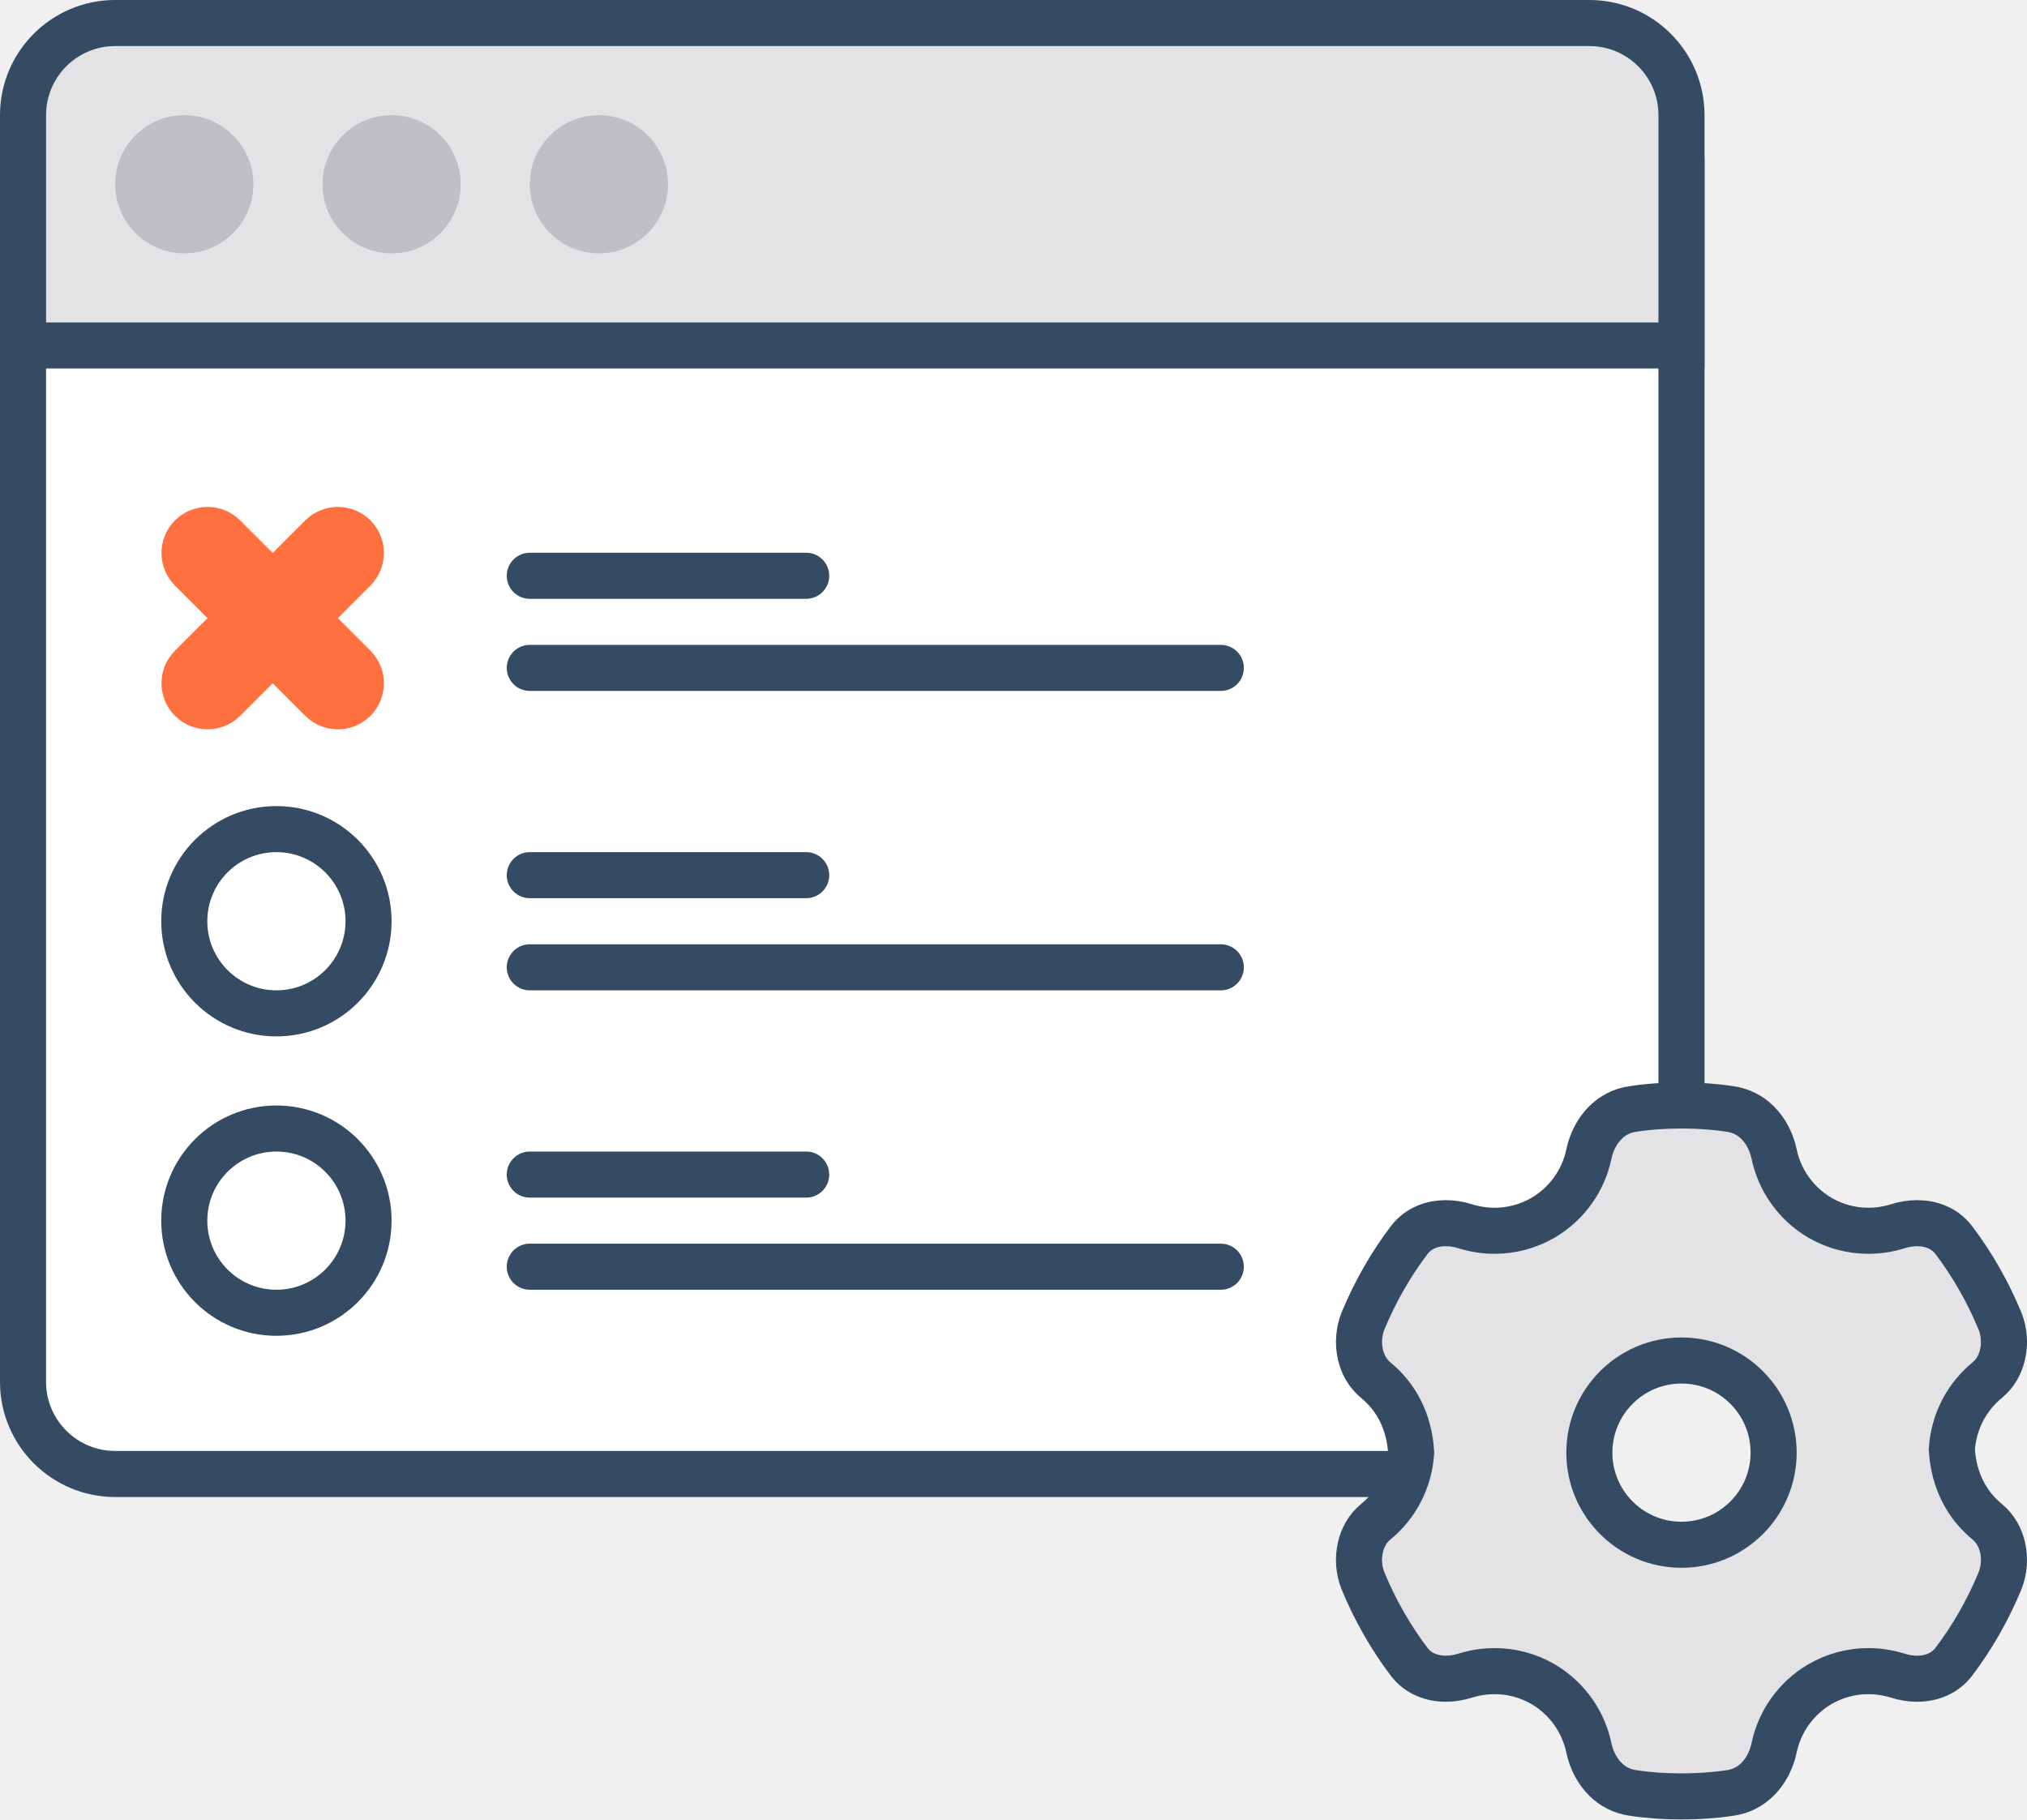
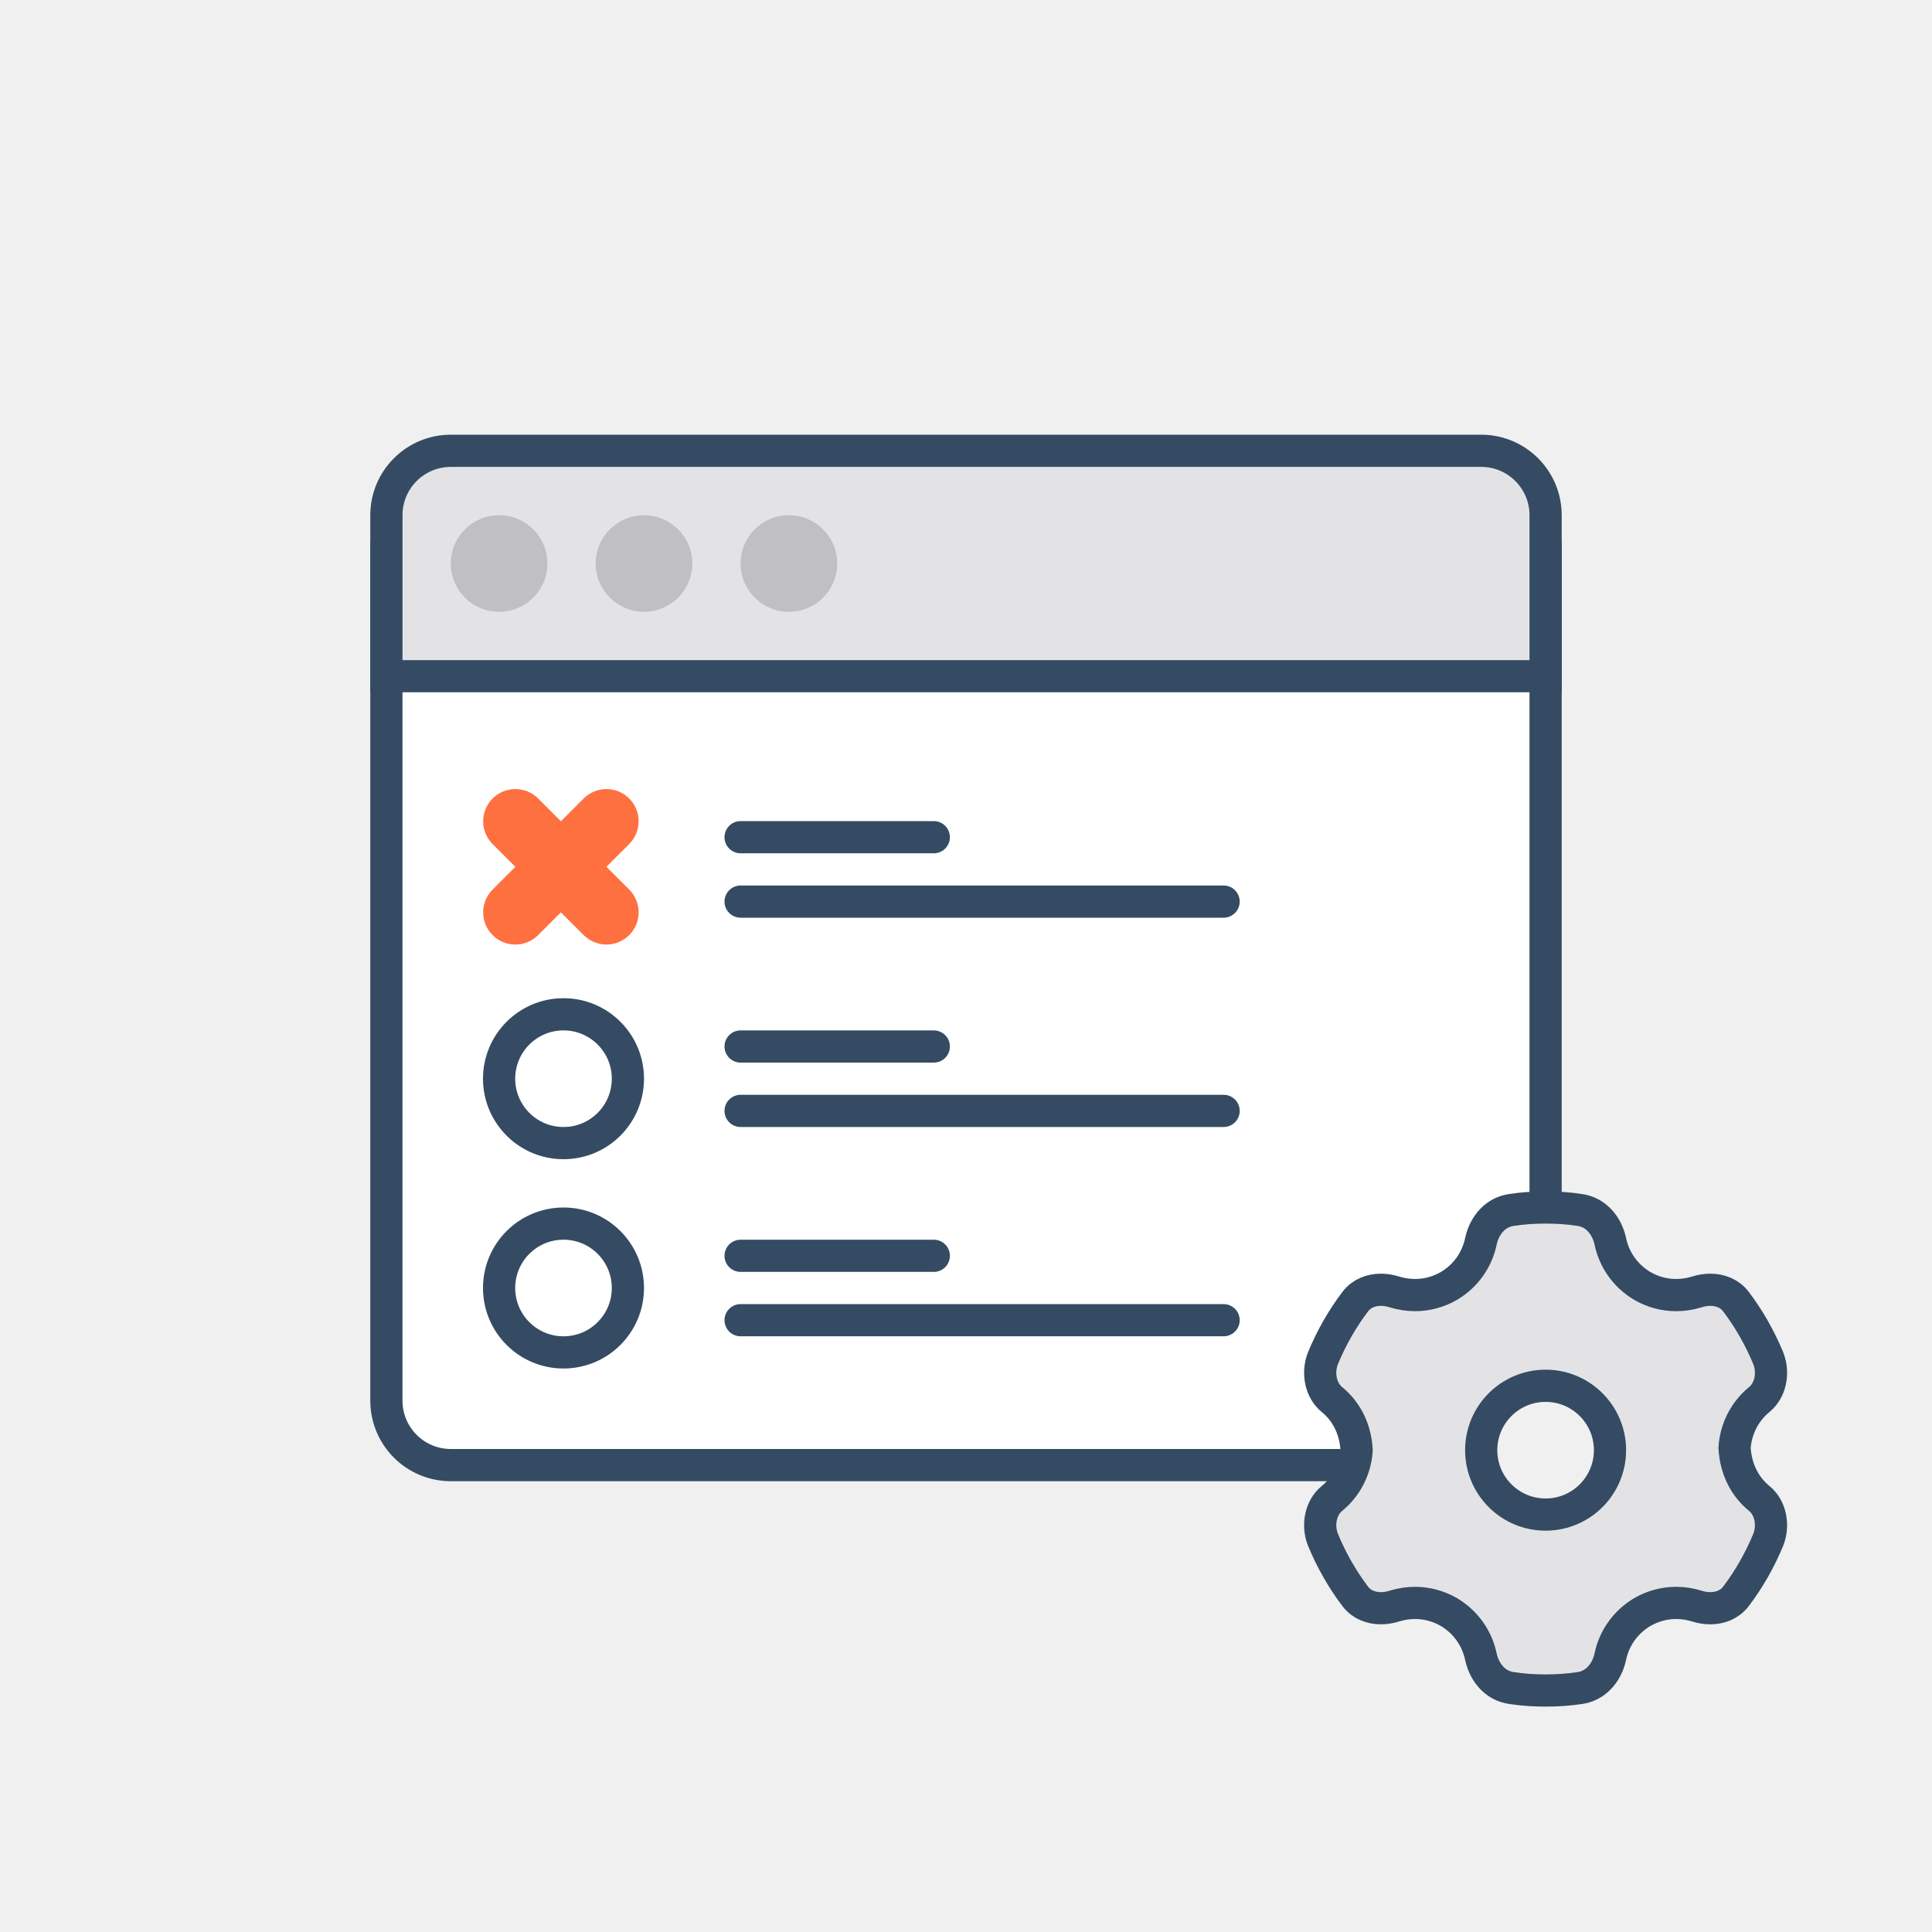
- <svg xmlns="http://www.w3.org/2000/svg" width="88" height="79" viewBox="0 0 88 79">
-   <g fill="none" fill-rule="evenodd" transform="translate(-23 -27)">
+ <svg xmlns="http://www.w3.org/2000/svg" width="120" height="120" viewBox="0 0 120 120">
+   <g fill="none" fill-rule="evenodd">
    <path fill="#FFF" stroke="#344B63" stroke-linejoin="round" stroke-width="2" d="M28,30 L92,30 C94.209,30 96,31.791 96,34 L96,79.5 L96,79.5 L87.5,91 L28,91 C25.791,91 24,89.209 24,87 L24,34 C24,31.791 25.791,30 28,30 Z" />
-     <g stroke="#344B63" stroke-linecap="round" transform="translate(46 51)">
-       <line x2="12" y1="1" y2="1" stroke-width="2" />
-       <line x2="12" y1="14" y2="14" stroke-width="2" />
-       <line x2="12" y1="27" y2="27" stroke-width="2" />
-       <line x2="30" y1="5" y2="5" stroke-width="2" />
-       <line x2="30" y1="18" y2="18" stroke-width="2" />
-       <line x2="30" y1="31" y2="31" stroke-width="2" />
+     <g stroke="#344B63" stroke-linecap="round" stroke-width="2" transform="translate(46 51)">
+       <line x2="12" y1="1" y2="1" />
+       <line x2="12" y1="14" y2="14" />
+       <line x2="12" y1="27" y2="27" />
+       <line x2="30" y1="5" y2="5" />
+       <line x2="30" y1="18" y2="18" />
+       <line x2="30" y1="31" y2="31" />
    </g>
-     <g fill="#FFF" stroke="#344B63" stroke-linejoin="round" transform="translate(32 64)">
-       <rect width="8" height="8" x="-1" y="-1" stroke-width="2" rx="4" />
-       <rect width="8" height="8" x="-1" y="12" stroke-width="2" rx="4" />
+     <g fill="#FFF" stroke="#344B63" stroke-linejoin="round" stroke-width="2" transform="translate(32 64)">
+       <rect width="8" height="8" x="-1" y="-1" rx="4" />
+       <rect width="8" height="8" x="-1" y="12" rx="4" />
    </g>
    <g transform="translate(24 28)">
      <path fill="#E3E3E6" stroke="#344B63" stroke-width="2" d="M4,0 L68,0 C70.209,-4.05812251e-16 72,1.791 72,4 L72,14 L72,14 L0,14 L0,4 C-2.705415e-16,1.791 1.791,4.05812251e-16 4,0 Z" />
      <path fill="#C0C0C4" d="M7,4 C8.657,4 10,5.343 10,7 C10,8.657 8.657,10 7,10 C5.343,10 4,8.657 4,7 C4,5.343 5.343,4 7,4 Z M16,4 C17.657,4 19,5.343 19,7 C19,8.657 17.657,10 16,10 C14.343,10 13,8.657 13,7 C13,5.343 14.343,4 16,4 Z M25,4 C26.657,4 28,5.343 28,7 C28,8.657 26.657,10 25,10 C23.343,10 22,8.657 22,7 C22,5.343 23.343,4 25,4 Z" />
    </g>
    <path fill="#E3E3E6" fill-rule="nonzero" stroke="#344B63" stroke-width="2" d="M107.814,99.165 C107.426,99.669 106.835,99.89 106.23,99.89 C105.948,99.89 105.66,99.843 105.381,99.753 C104.948,99.622 104.535,99.56 104.102,99.56 C103.389,99.56 102.656,99.749 102.001,100.131 C100.936,100.761 100.248,101.79 100.02,102.894 C99.907,103.421 99.662,103.9 99.302,104.257 C98.987,104.57 98.583,104.786 98.111,104.849 C97.41,104.956 96.713,105 96,105 C95.287,105 94.59,104.956 93.907,104.851 C93.417,104.786 93.013,104.57 92.698,104.257 C92.338,103.9 92.093,103.421 91.981,102.902 C91.752,101.79 91.064,100.761 89.994,100.128 C89.344,99.749 88.611,99.56 87.898,99.56 C87.465,99.56 87.052,99.622 86.639,99.747 C86.34,99.843 86.053,99.89 85.77,99.89 C85.165,99.89 84.574,99.669 84.19,99.171 C83.367,98.088 82.693,96.899 82.17,95.635 C81.989,95.174 81.952,94.664 82.06,94.193 C82.157,93.764 82.375,93.364 82.72,93.08 C83.594,92.368 84.181,91.303 84.264,90.067 C84.181,88.697 83.594,87.632 82.725,86.925 C82.375,86.636 82.157,86.236 82.06,85.807 C81.952,85.332 81.99,84.818 82.174,84.354 C82.698,83.094 83.369,81.909 84.186,80.835 C84.574,80.331 85.165,80.11 85.77,80.11 C86.053,80.11 86.34,80.157 86.619,80.247 C87.052,80.378 87.465,80.44 87.898,80.44 C88.611,80.44 89.344,80.251 89.999,79.869 C91.064,79.239 91.752,78.21 91.98,77.106 C92.093,76.579 92.338,76.1 92.698,75.743 C93.013,75.43 93.417,75.214 93.889,75.151 C94.59,75.044 95.287,75 96,75 C96.713,75 97.41,75.044 98.093,75.149 C98.583,75.214 98.987,75.43 99.302,75.743 C99.662,76.1 99.907,76.579 100.019,77.098 C100.248,78.21 100.936,79.239 102.006,79.872 C102.656,80.251 103.389,80.44 104.102,80.44 C104.535,80.44 104.948,80.378 105.361,80.253 C105.66,80.157 105.948,80.11 106.23,80.11 C106.835,80.11 107.426,80.331 107.81,80.829 C108.633,81.912 109.307,83.101 109.83,84.365 C110.011,84.826 110.048,85.336 109.94,85.807 C109.843,86.236 109.625,86.636 109.28,86.92 C108.406,87.632 107.819,88.697 107.736,89.933 C107.819,91.303 108.406,92.368 109.275,93.075 C109.625,93.364 109.843,93.764 109.94,94.193 C110.048,94.668 110.01,95.182 109.826,95.646 C109.302,96.906 108.631,98.091 107.814,99.165 Z M100,90.073 C100,88.969 99.552,87.969 98.828,87.245 C98.105,86.521 97.105,86.073 96,86.073 C94.895,86.073 93.895,86.521 93.172,87.245 C92.448,87.969 92,88.969 92,90.073 C92,91.178 92.448,92.178 93.172,92.901 C93.895,93.625 94.895,94.073 96,94.073 C97.105,94.073 98.105,93.625 98.828,92.901 C99.552,92.178 100,91.178 100,90.073 Z" />
-     <g fill="#FF7040" transform="rotate(45 -36.724 64.981)">
-       <rect width="4" height="12" x="4" y=".5" fill-rule="nonzero" rx="2" />
-       <rect width="4" height="12" x="4" y=".5" fill-rule="nonzero" rx="2" transform="rotate(90 6 6.5)" />
+     <g fill="#FF7040" fill-rule="nonzero" transform="rotate(45 -36.724 64.981)">
+       <rect width="4" height="12" x="4" y=".5" rx="2" />
+       <rect width="4" height="12" x="4" y=".5" rx="2" transform="rotate(90 6 6.5)" />
    </g>
  </g>
</svg>
